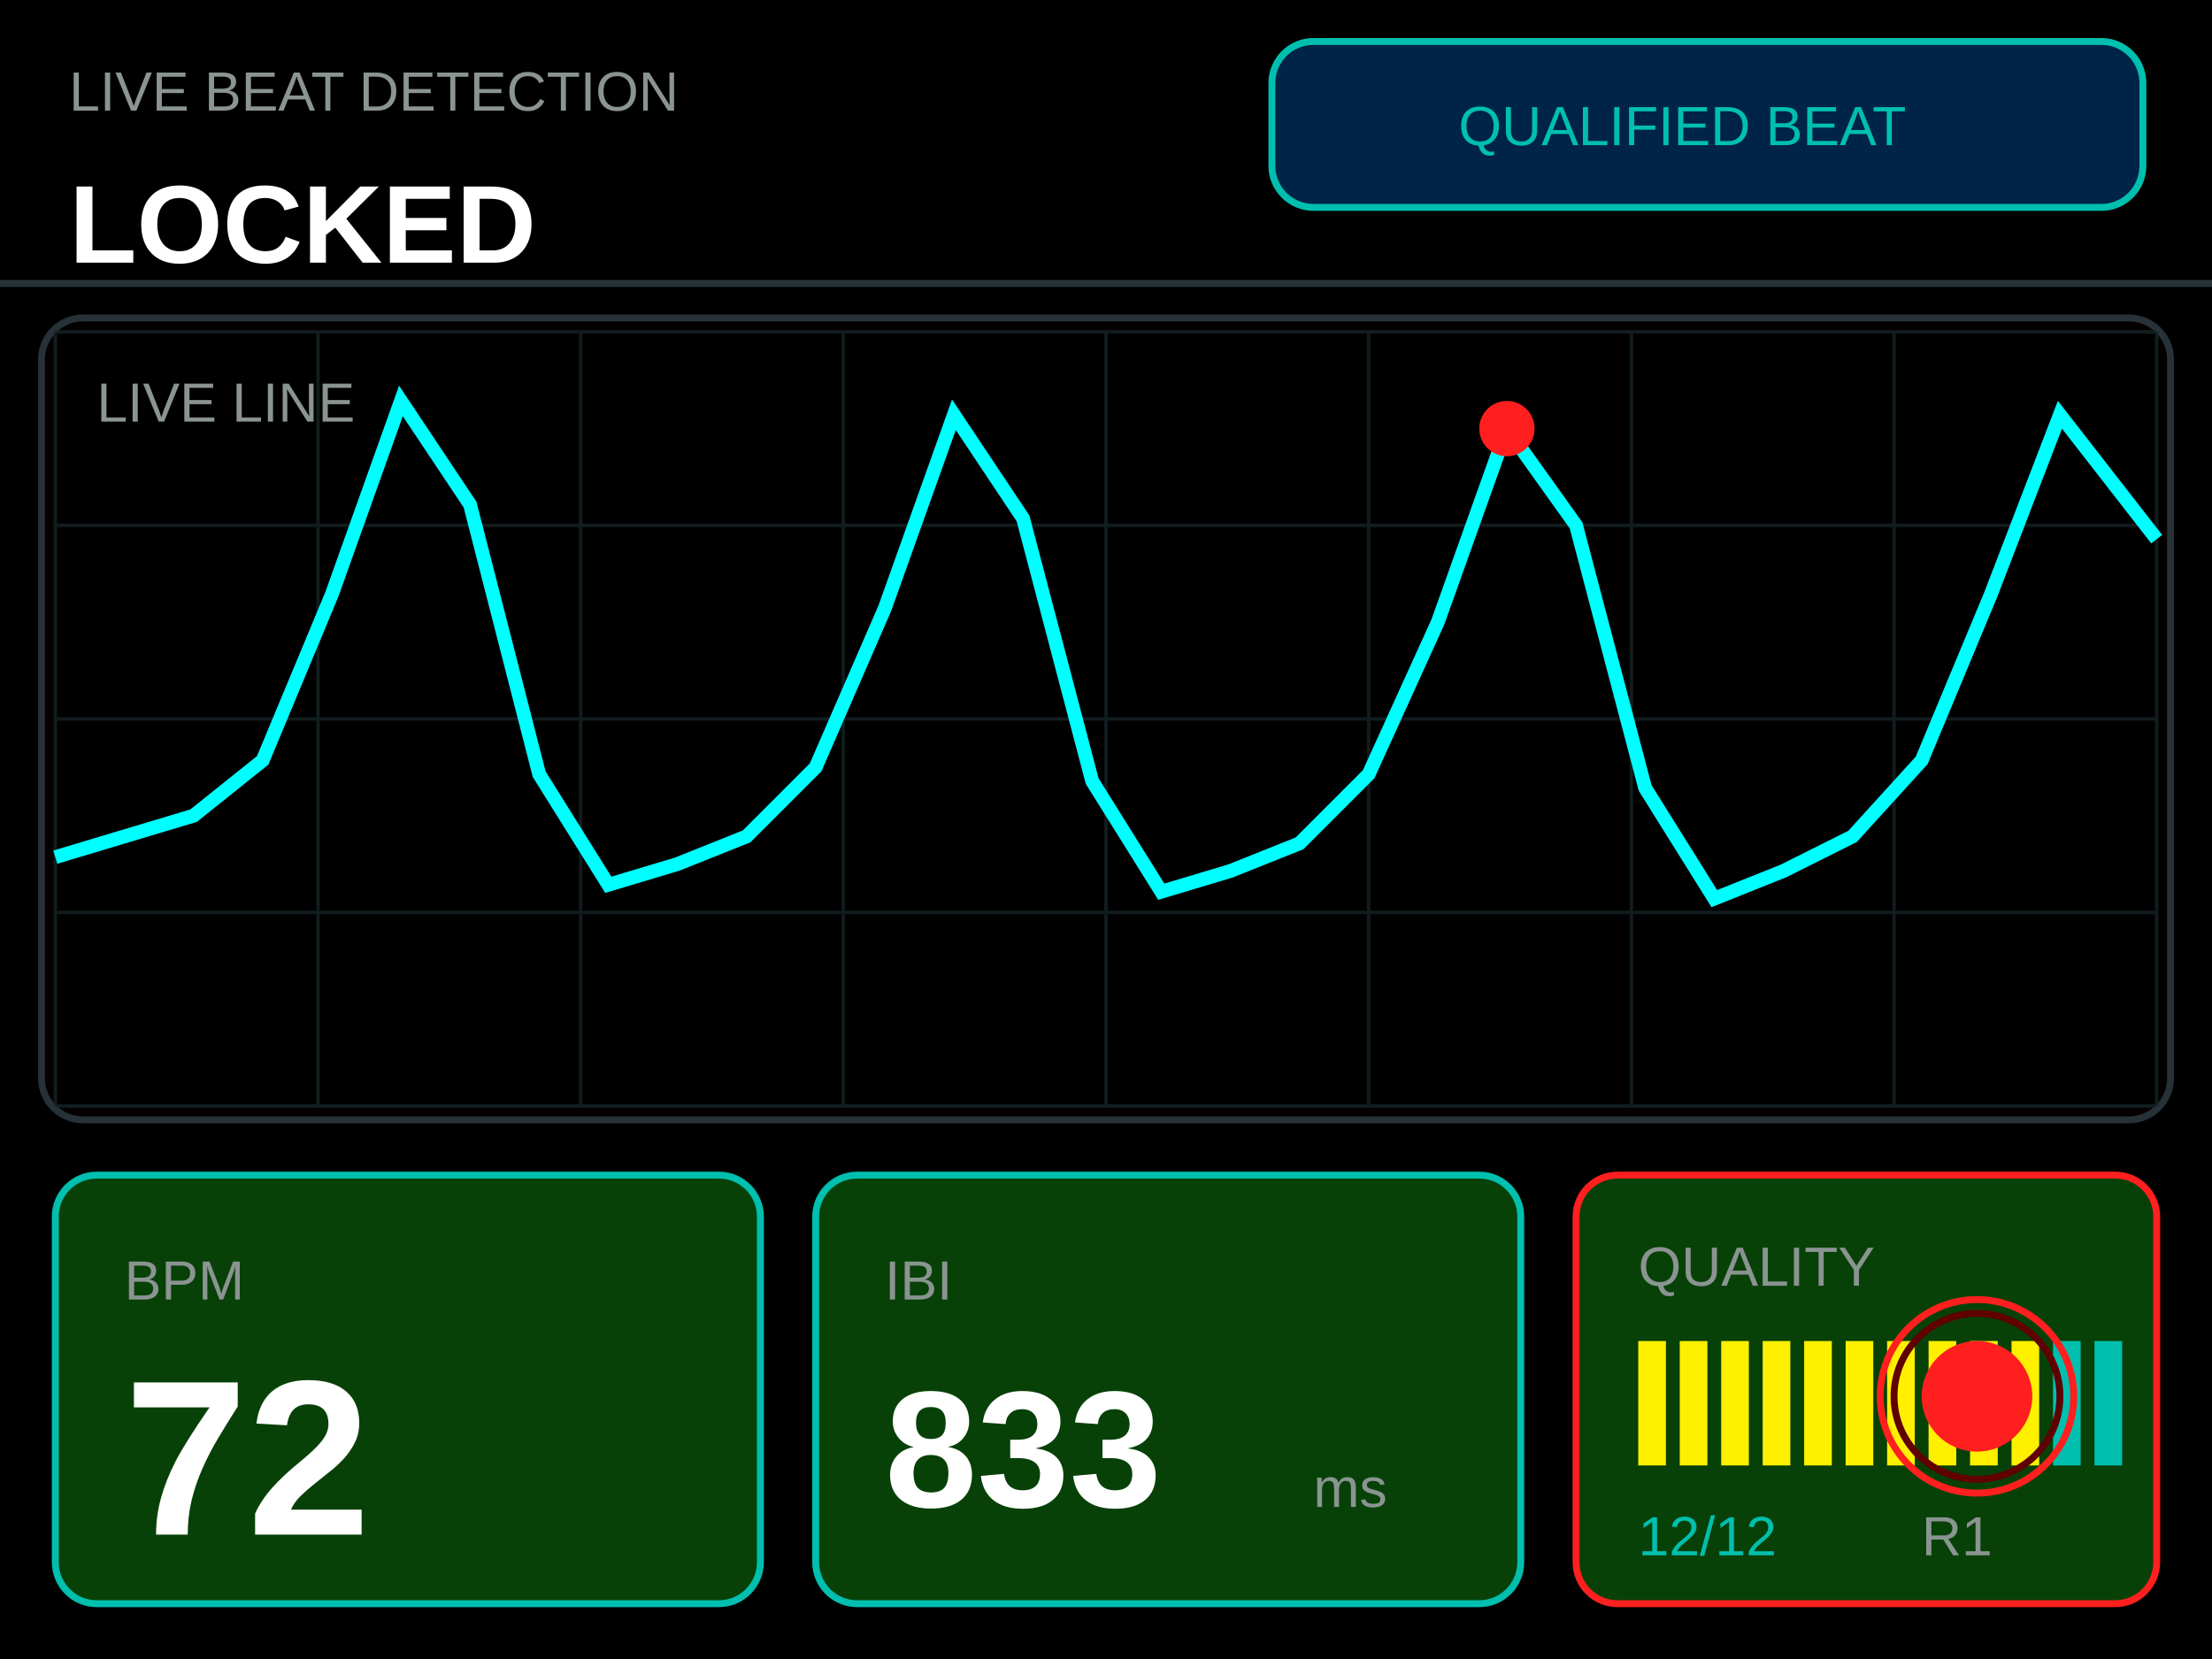
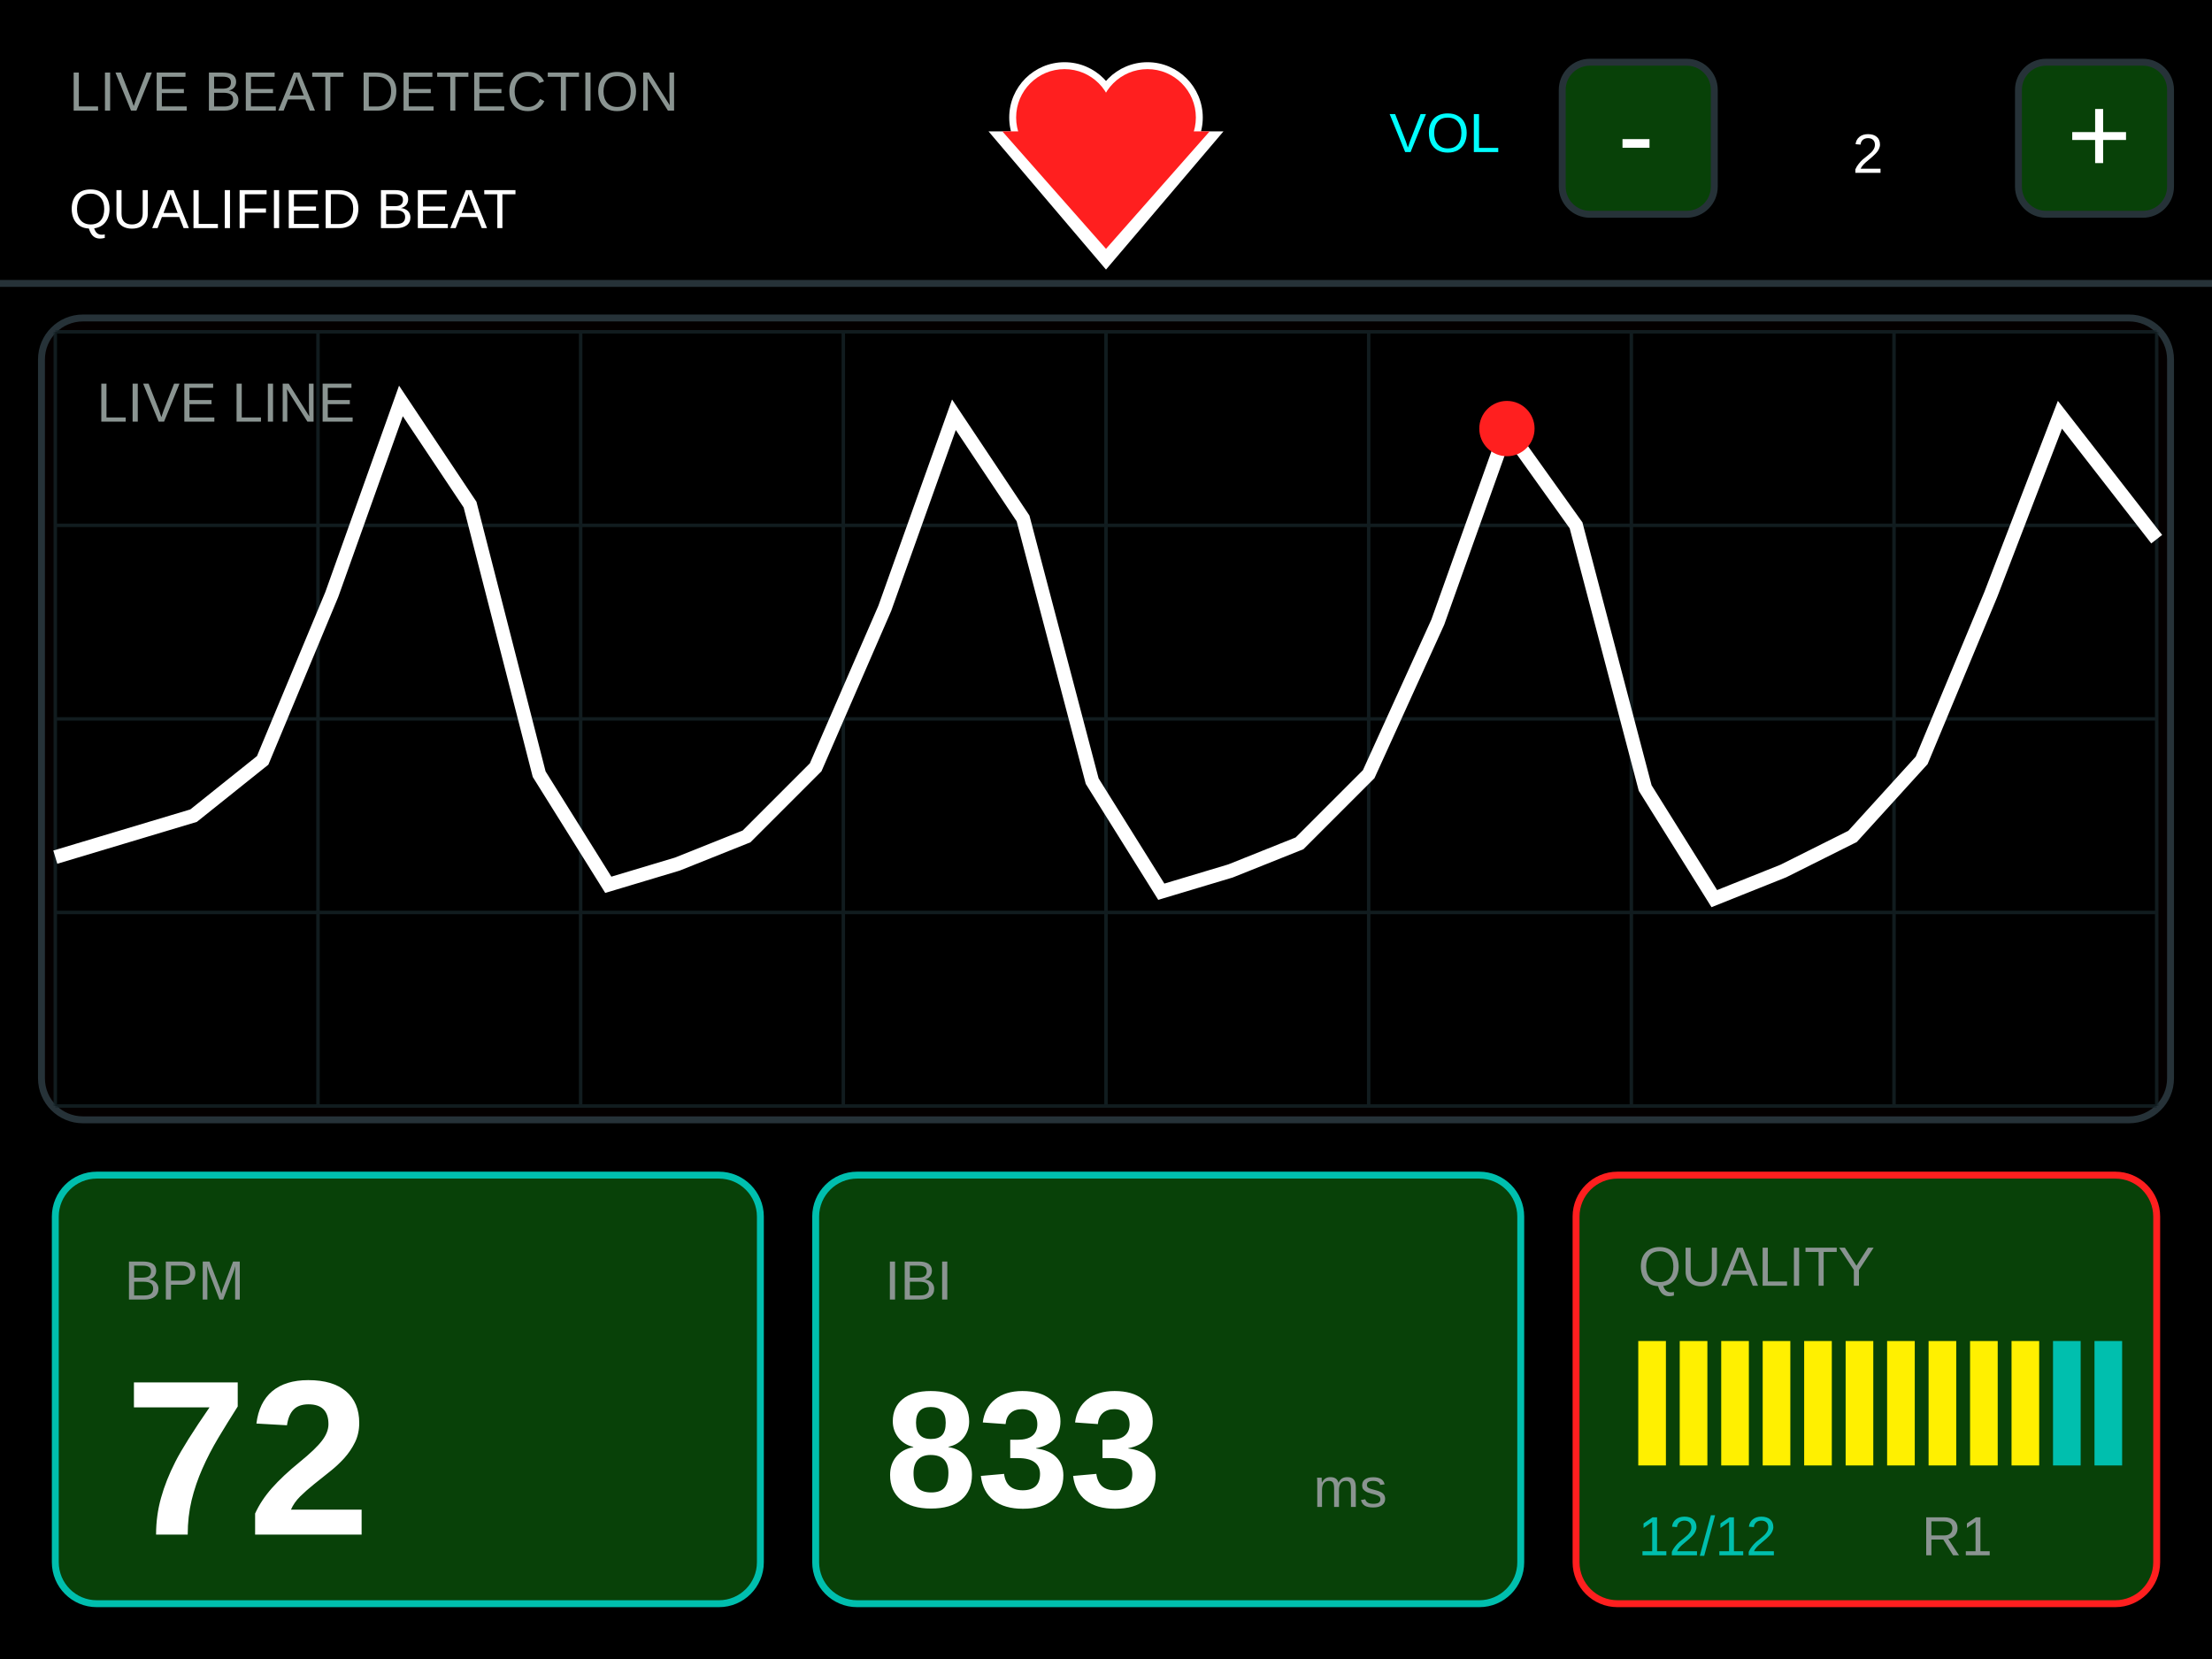
<svg xmlns="http://www.w3.org/2000/svg" width="640" height="480" viewBox="0 0 320 240" role="img" aria-label="CYD Pulse Dashboard locked screen">
  <rect width="320" height="240" fill="#000000" />
  <line x1="0" y1="41" x2="320" y2="41" stroke="#263238" stroke-width="1" />
  <text x="10" y="16" fill="#8a9491" font-family="Arial, sans-serif" font-size="8">LIVE BEAT DETECTION</text>
-   <rect x="184" y="6" width="126" height="24" rx="6" fill="#002448" stroke="#00bfae" stroke-width="1" />
-   <text x="211" y="21" fill="#00bfae" font-family="Arial, sans-serif" font-size="8">QUALIFIED BEAT</text>
-   <text x="10" y="38" fill="#ffffff" font-family="Arial, sans-serif" font-size="16" font-weight="700">LOCKED</text>
+   <circle cx="154" cy="17" r="8" fill="#ffffff" />
+   <circle cx="166" cy="17" r="8" fill="#ffffff" />
+   <path d="M143 19 L177 19 L160 39 Z" fill="#ffffff" />
+   <circle cx="154" cy="17" r="7" fill="#ff1f1f" />
+   <circle cx="166" cy="17" r="7" fill="#ff1f1f" />
+   <path d="M145 19 L175 19 L160 36 Z" fill="#ff1f1f" />
+   <text x="10" y="33" fill="#ffffff" font-family="Arial, sans-serif" font-size="8">QUALIFIED BEAT</text>
+   <text x="201" y="22" fill="#00ffff" font-family="Arial, sans-serif" font-size="8">VOL</text>
+   <rect x="226" y="9" width="22" height="22" rx="4" fill="#084108" stroke="#263238" stroke-width="1" />
+   <rect x="292" y="9" width="22" height="22" rx="4" fill="#084108" stroke="#263238" stroke-width="1" />
+   <text x="234" y="25" fill="#ffffff" font-family="Arial, sans-serif" font-size="16">-</text>
+   <text x="299" y="25" fill="#ffffff" font-family="Arial, sans-serif" font-size="16">+</text>
+   <text x="268" y="25" fill="#ffffff" font-family="Arial, sans-serif" font-size="8">2</text>
  <rect x="6" y="46" width="308" height="116" rx="6" fill="#040000" stroke="#263238" stroke-width="1" />
  <rect x="8" y="48" width="304" height="112" fill="#000000" />
  <g stroke="#17262a" stroke-width=".5" opacity=".75">
    <line x1="8" y1="48" x2="8" y2="160" />
    <line x1="46" y1="48" x2="46" y2="160" />
    <line x1="84" y1="48" x2="84" y2="160" />
    <line x1="122" y1="48" x2="122" y2="160" />
    <line x1="160" y1="48" x2="160" y2="160" />
    <line x1="198" y1="48" x2="198" y2="160" />
    <line x1="236" y1="48" x2="236" y2="160" />
    <line x1="274" y1="48" x2="274" y2="160" />
    <line x1="312" y1="48" x2="312" y2="160" />
    <line x1="8" y1="48" x2="312" y2="48" />
    <line x1="8" y1="76" x2="312" y2="76" />
    <line x1="8" y1="104" x2="312" y2="104" />
    <line x1="8" y1="132" x2="312" y2="132" />
    <line x1="8" y1="160" x2="312" y2="160" />
  </g>
  <text x="14" y="61" fill="#8a9491" font-family="Arial, sans-serif" font-size="8">LIVE LINE</text>
-   <polyline points="8,124 18,121 28,118 38,110 48,86 58,58 68,73 78,112 88,128 98,125 108,121 118,111 128,88 138,60 148,75 158,113 168,129 178,126 188,122 198,112 208,90 218,62 228,76 238,114 248,130 258,126 268,121 278,110 288,86 298,60 312,78" fill="none" stroke="#00ffff" stroke-width="2" />
+   <polyline points="8,124 18,121 28,118 38,110 48,86 58,58 68,73 78,112 88,128 98,125 108,121 118,111 128,88 138,60 148,75 158,113 168,129 178,126 188,122 198,112 208,90 218,62 228,76 238,114 248,130 258,126 268,121 278,110 288,86 298,60 312,78" fill="none" stroke="#ffffff" stroke-width="2" />
  <circle cx="218" cy="62" r="4" fill="#ff1f1f" />
  <rect x="8" y="170" width="102" height="62" rx="6" fill="#084108" stroke="#00bfae" stroke-width="1" />
  <text x="18" y="188" fill="#8a9491" font-family="Arial, sans-serif" font-size="8">BPM</text>
  <text x="18" y="222" fill="#ffffff" font-family="Arial, sans-serif" font-size="32" font-weight="700"> 72</text>
  <rect x="118" y="170" width="102" height="62" rx="6" fill="#084108" stroke="#00bfae" stroke-width="1" />
  <text x="128" y="188" fill="#8a9491" font-family="Arial, sans-serif" font-size="8">IBI</text>
  <text x="128" y="218" fill="#ffffff" font-family="Arial, sans-serif" font-size="24" font-weight="700">833</text>
  <text x="190" y="218" fill="#8a9491" font-family="Arial, sans-serif" font-size="8">ms</text>
  <rect x="228" y="170" width="84" height="62" rx="6" fill="#084108" stroke="#ff1f1f" stroke-width="1" />
  <text x="237" y="186" fill="#8a9491" font-family="Arial, sans-serif" font-size="8">QUALITY</text>
  <g>
    <rect x="237" y="194" width="4" height="18" fill="#fff000" />
    <rect x="243" y="194" width="4" height="18" fill="#fff000" />
    <rect x="249" y="194" width="4" height="18" fill="#fff000" />
    <rect x="255" y="194" width="4" height="18" fill="#fff000" />
    <rect x="261" y="194" width="4" height="18" fill="#fff000" />
    <rect x="267" y="194" width="4" height="18" fill="#fff000" />
    <rect x="273" y="194" width="4" height="18" fill="#fff000" />
    <rect x="279" y="194" width="4" height="18" fill="#fff000" />
    <rect x="285" y="194" width="4" height="18" fill="#fff000" />
    <rect x="291" y="194" width="4" height="18" fill="#fff000" />
    <rect x="297" y="194" width="4" height="18" fill="#00bfae" />
    <rect x="303" y="194" width="4" height="18" fill="#00bfae" />
  </g>
-   <circle cx="286" cy="202" r="14" fill="none" stroke="#ff1f1f" />
-   <circle cx="286" cy="202" r="12" fill="none" stroke="#600000" />
-   <circle cx="286" cy="202" r="8" fill="#ff1f1f" />
  <text x="237" y="225" fill="#00bfae" font-family="Arial, sans-serif" font-size="8">12/12</text>
  <text x="278" y="225" fill="#8a9491" font-family="Arial, sans-serif" font-size="8">R1</text>
</svg>
